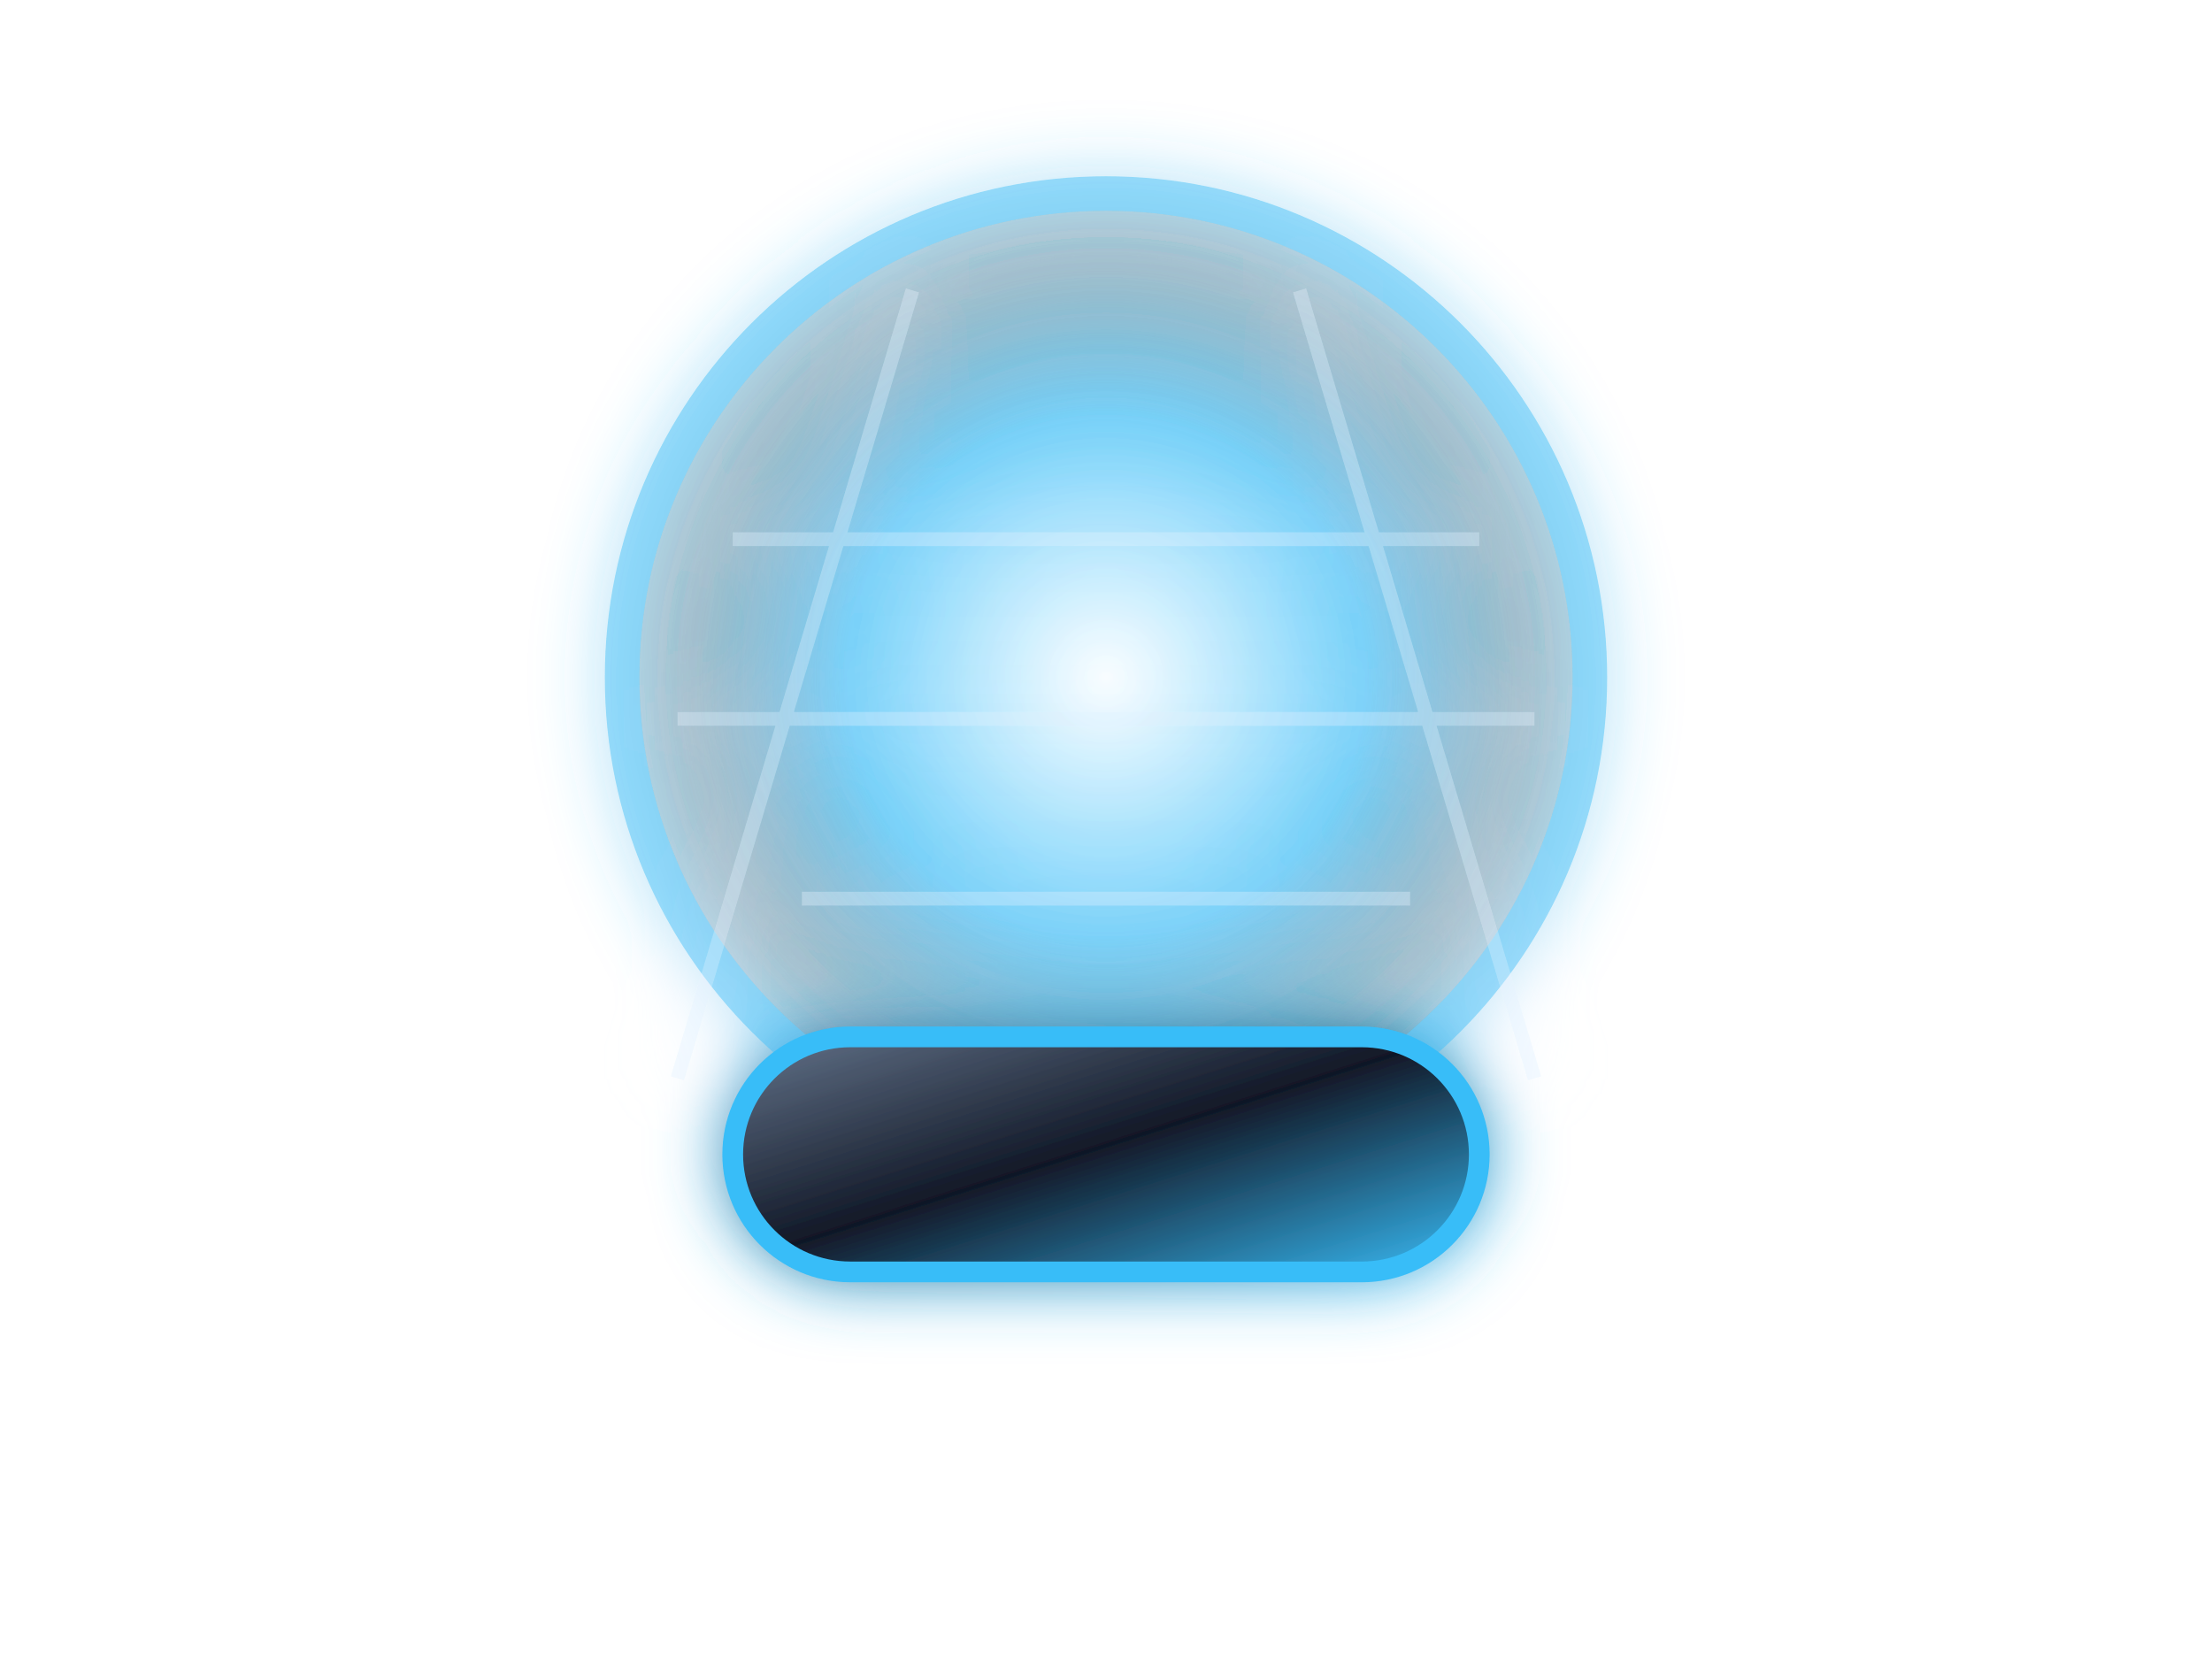
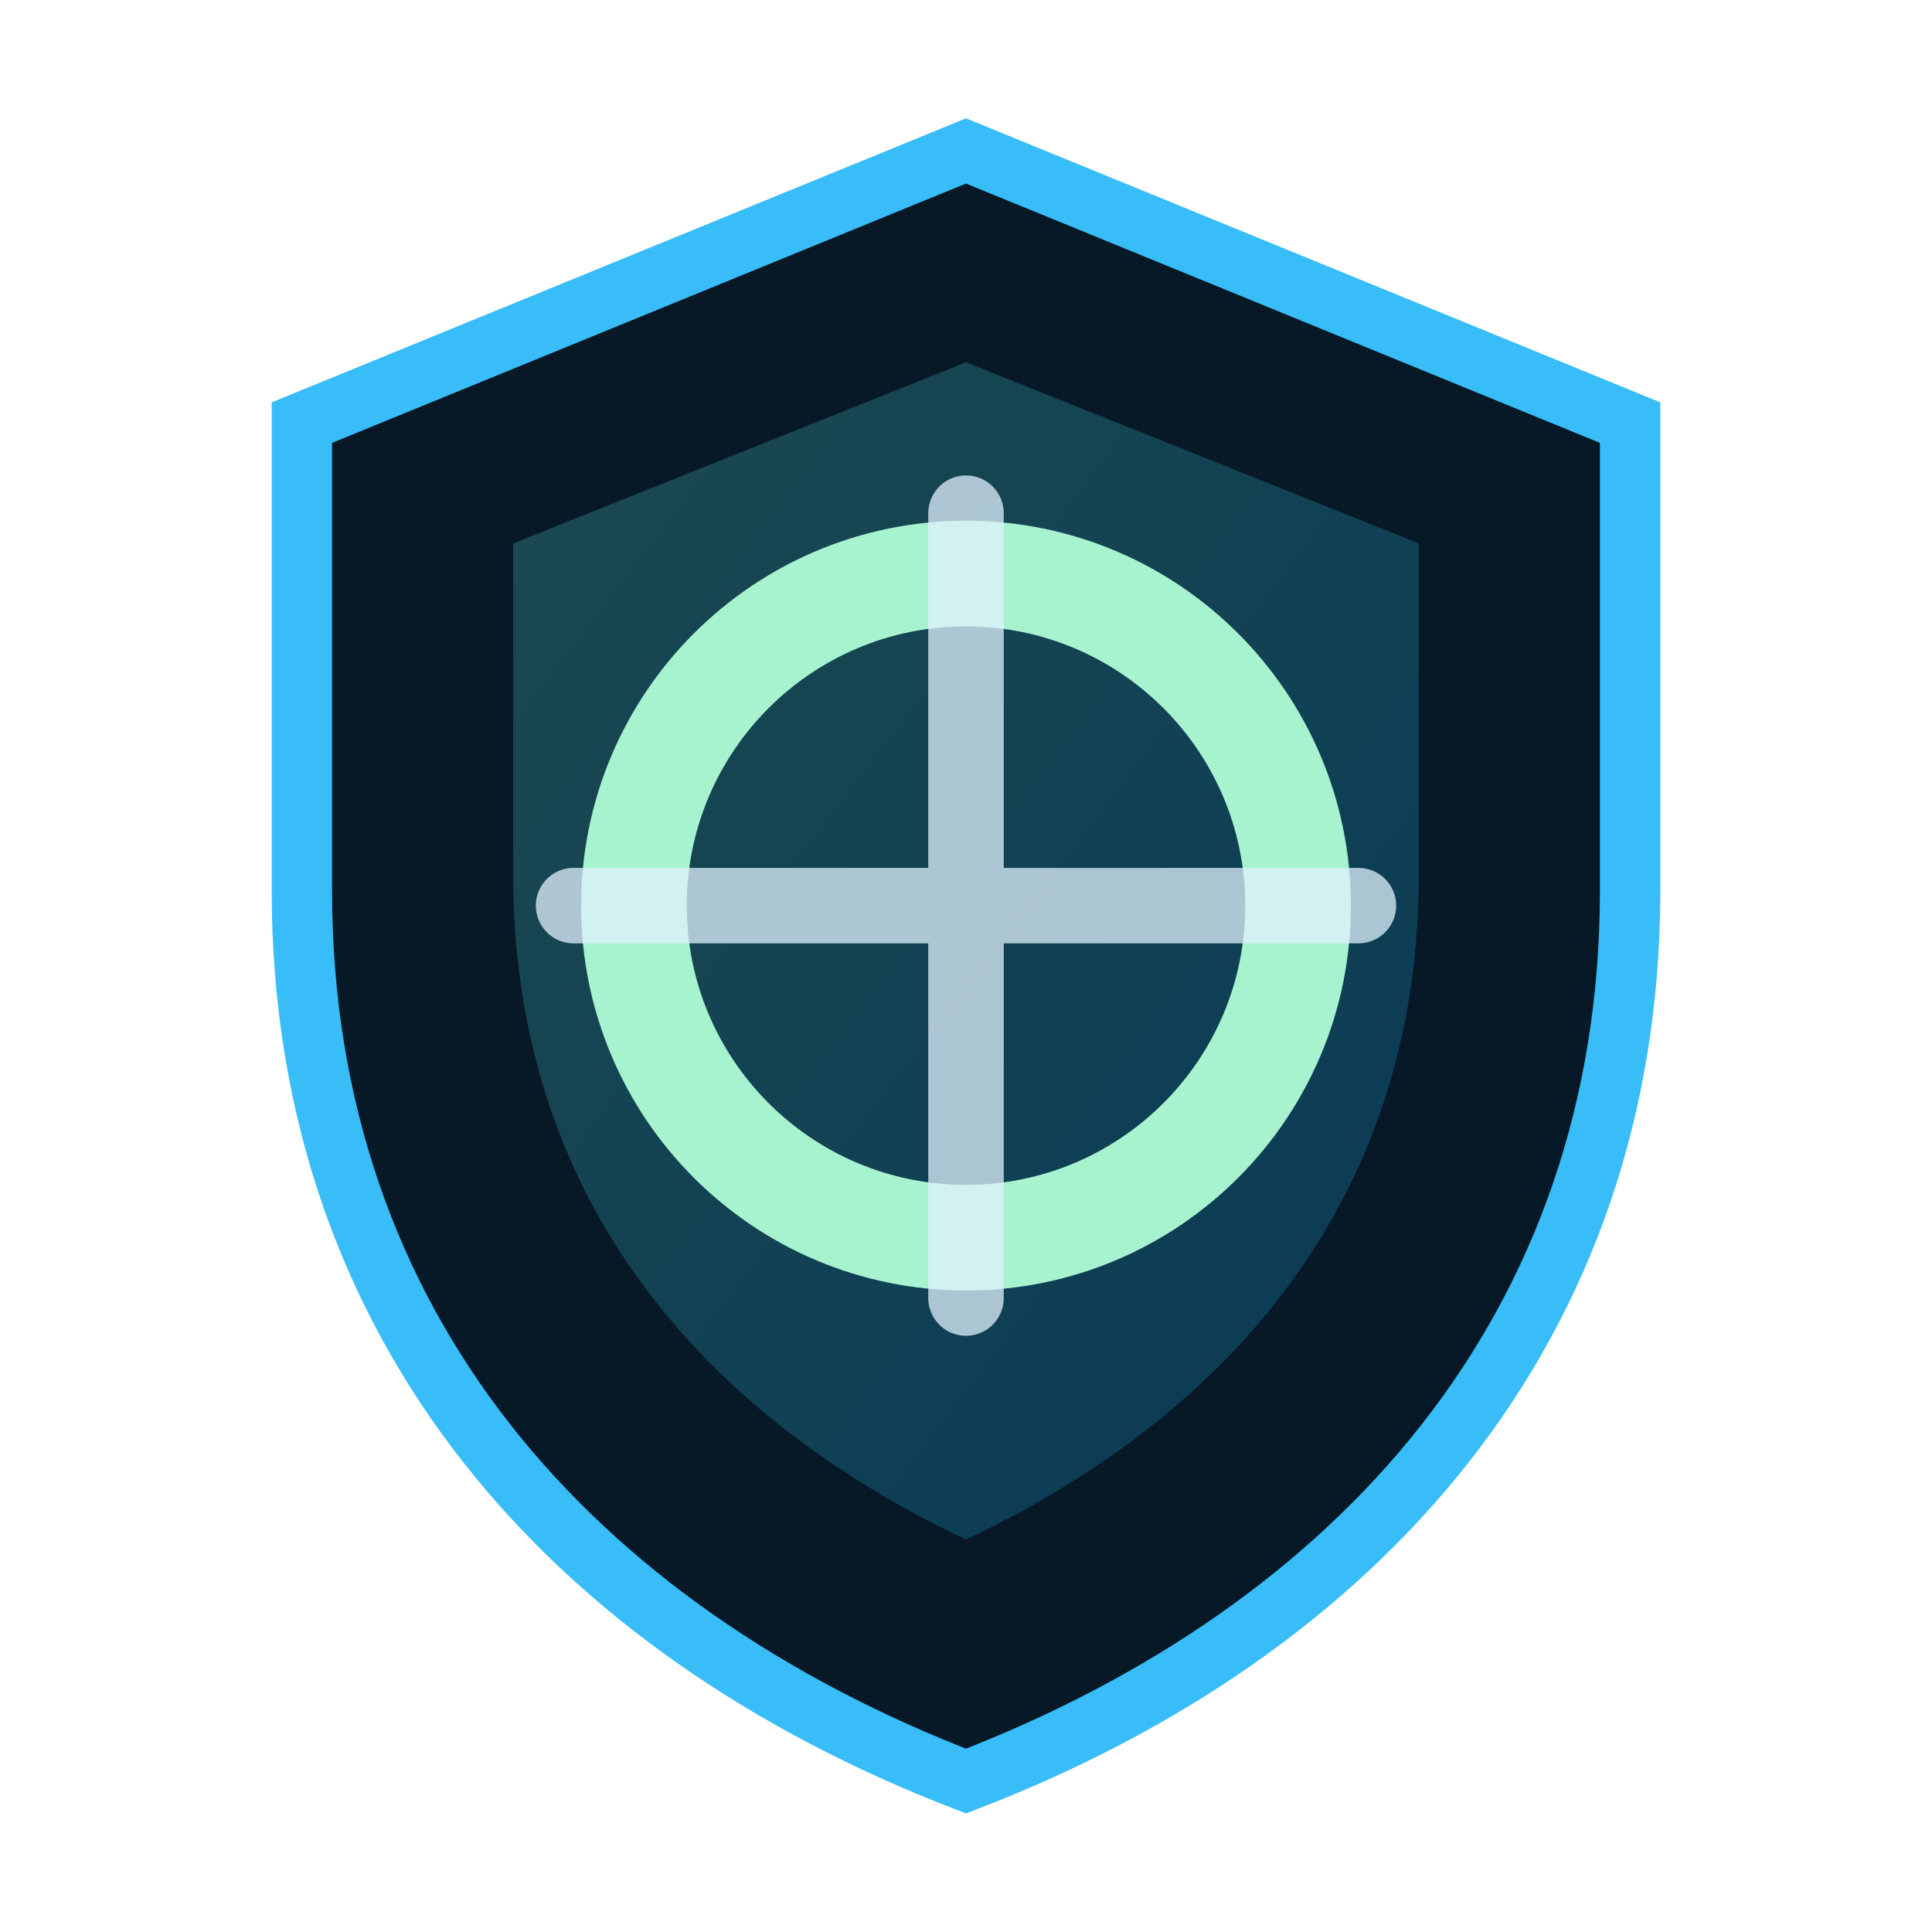
- <svg xmlns="http://www.w3.org/2000/svg" viewBox="0 0 320 240">
+ <svg xmlns="http://www.w3.org/2000/svg" viewBox="0 0 128 128">
  <defs>
-     <filter id="glow" x="-80%" y="-80%" width="260%" height="260%">
-       <feGaussianBlur stdDeviation="5" result="blur" />
-       <feMerge>
-         <feMergeNode in="blur" />
-         <feMergeNode in="SourceGraphic" />
-       </feMerge>
-     </filter>
-     <linearGradient id="metal" x1="0" x2="1" y1="0" y2="1">
-       <stop offset="0%" stop-color="#64748b" />
-       <stop offset="48%" stop-color="#111827" />
-       <stop offset="100%" stop-color="#38bdf8" />
+     <linearGradient id="g" x1="0" x2="1" y1="0" y2="1">
+       <stop offset="0" stop-color="#5eead4" />
+       <stop offset="1" stop-color="#0ea5e9" />
    </linearGradient>
-     <radialGradient id="energy" cx="50%" cy="50%" r="60%">
-       <stop offset="0%" stop-color="#fff" />
-       <stop offset="45%" stop-color="#38bdf8" />
-       <stop offset="100%" stop-color="transparent" />
-     </radialGradient>
  </defs>
-   <g filter="url(#glow)">
-     <circle cx="160" cy="98" r="70" fill="url(#energy)" opacity=".45" stroke="#38bdf8" stroke-width="5" />
-     <path d="M106 78 L214 78 M98 104 L222 104 M116 130 L204 130 M132 42 L98 156 M188 42 L222 156" stroke="#e0f2fe" stroke-width="2" opacity=".35" />
-     <rect x="106" y="150" width="108" height="34" rx="17" fill="url(#metal)" stroke="#38bdf8" stroke-width="3" />
-   </g>
+   <path d="M64 10 108 28v31c0 29-18 49-44 59-26-10-44-30-44-59V28z" fill="#071827" stroke="#38bdf8" stroke-width="4" />
+   <path d="M64 24 94 36v22c0 20-11 35-30 44-19-9-30-24-30-44V36z" fill="url(#g)" opacity=".24" />
+   <circle cx="64" cy="60" r="22" fill="none" stroke="#a7f3d0" stroke-width="7" />
+   <path d="M64 34v52M38 60h52" stroke="#e0f2fe" stroke-width="5" stroke-linecap="round" opacity=".75" />
</svg>
